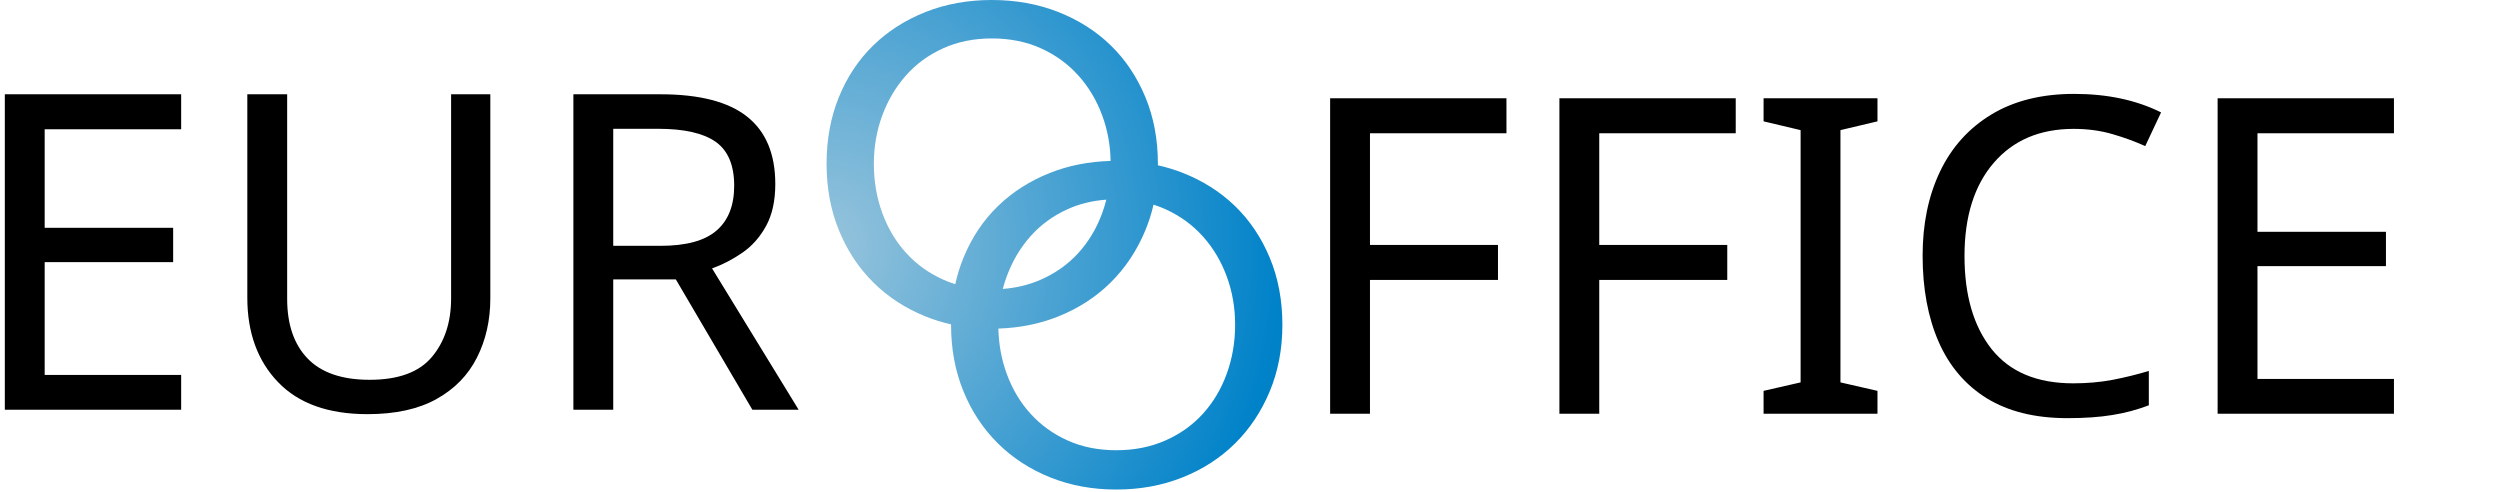
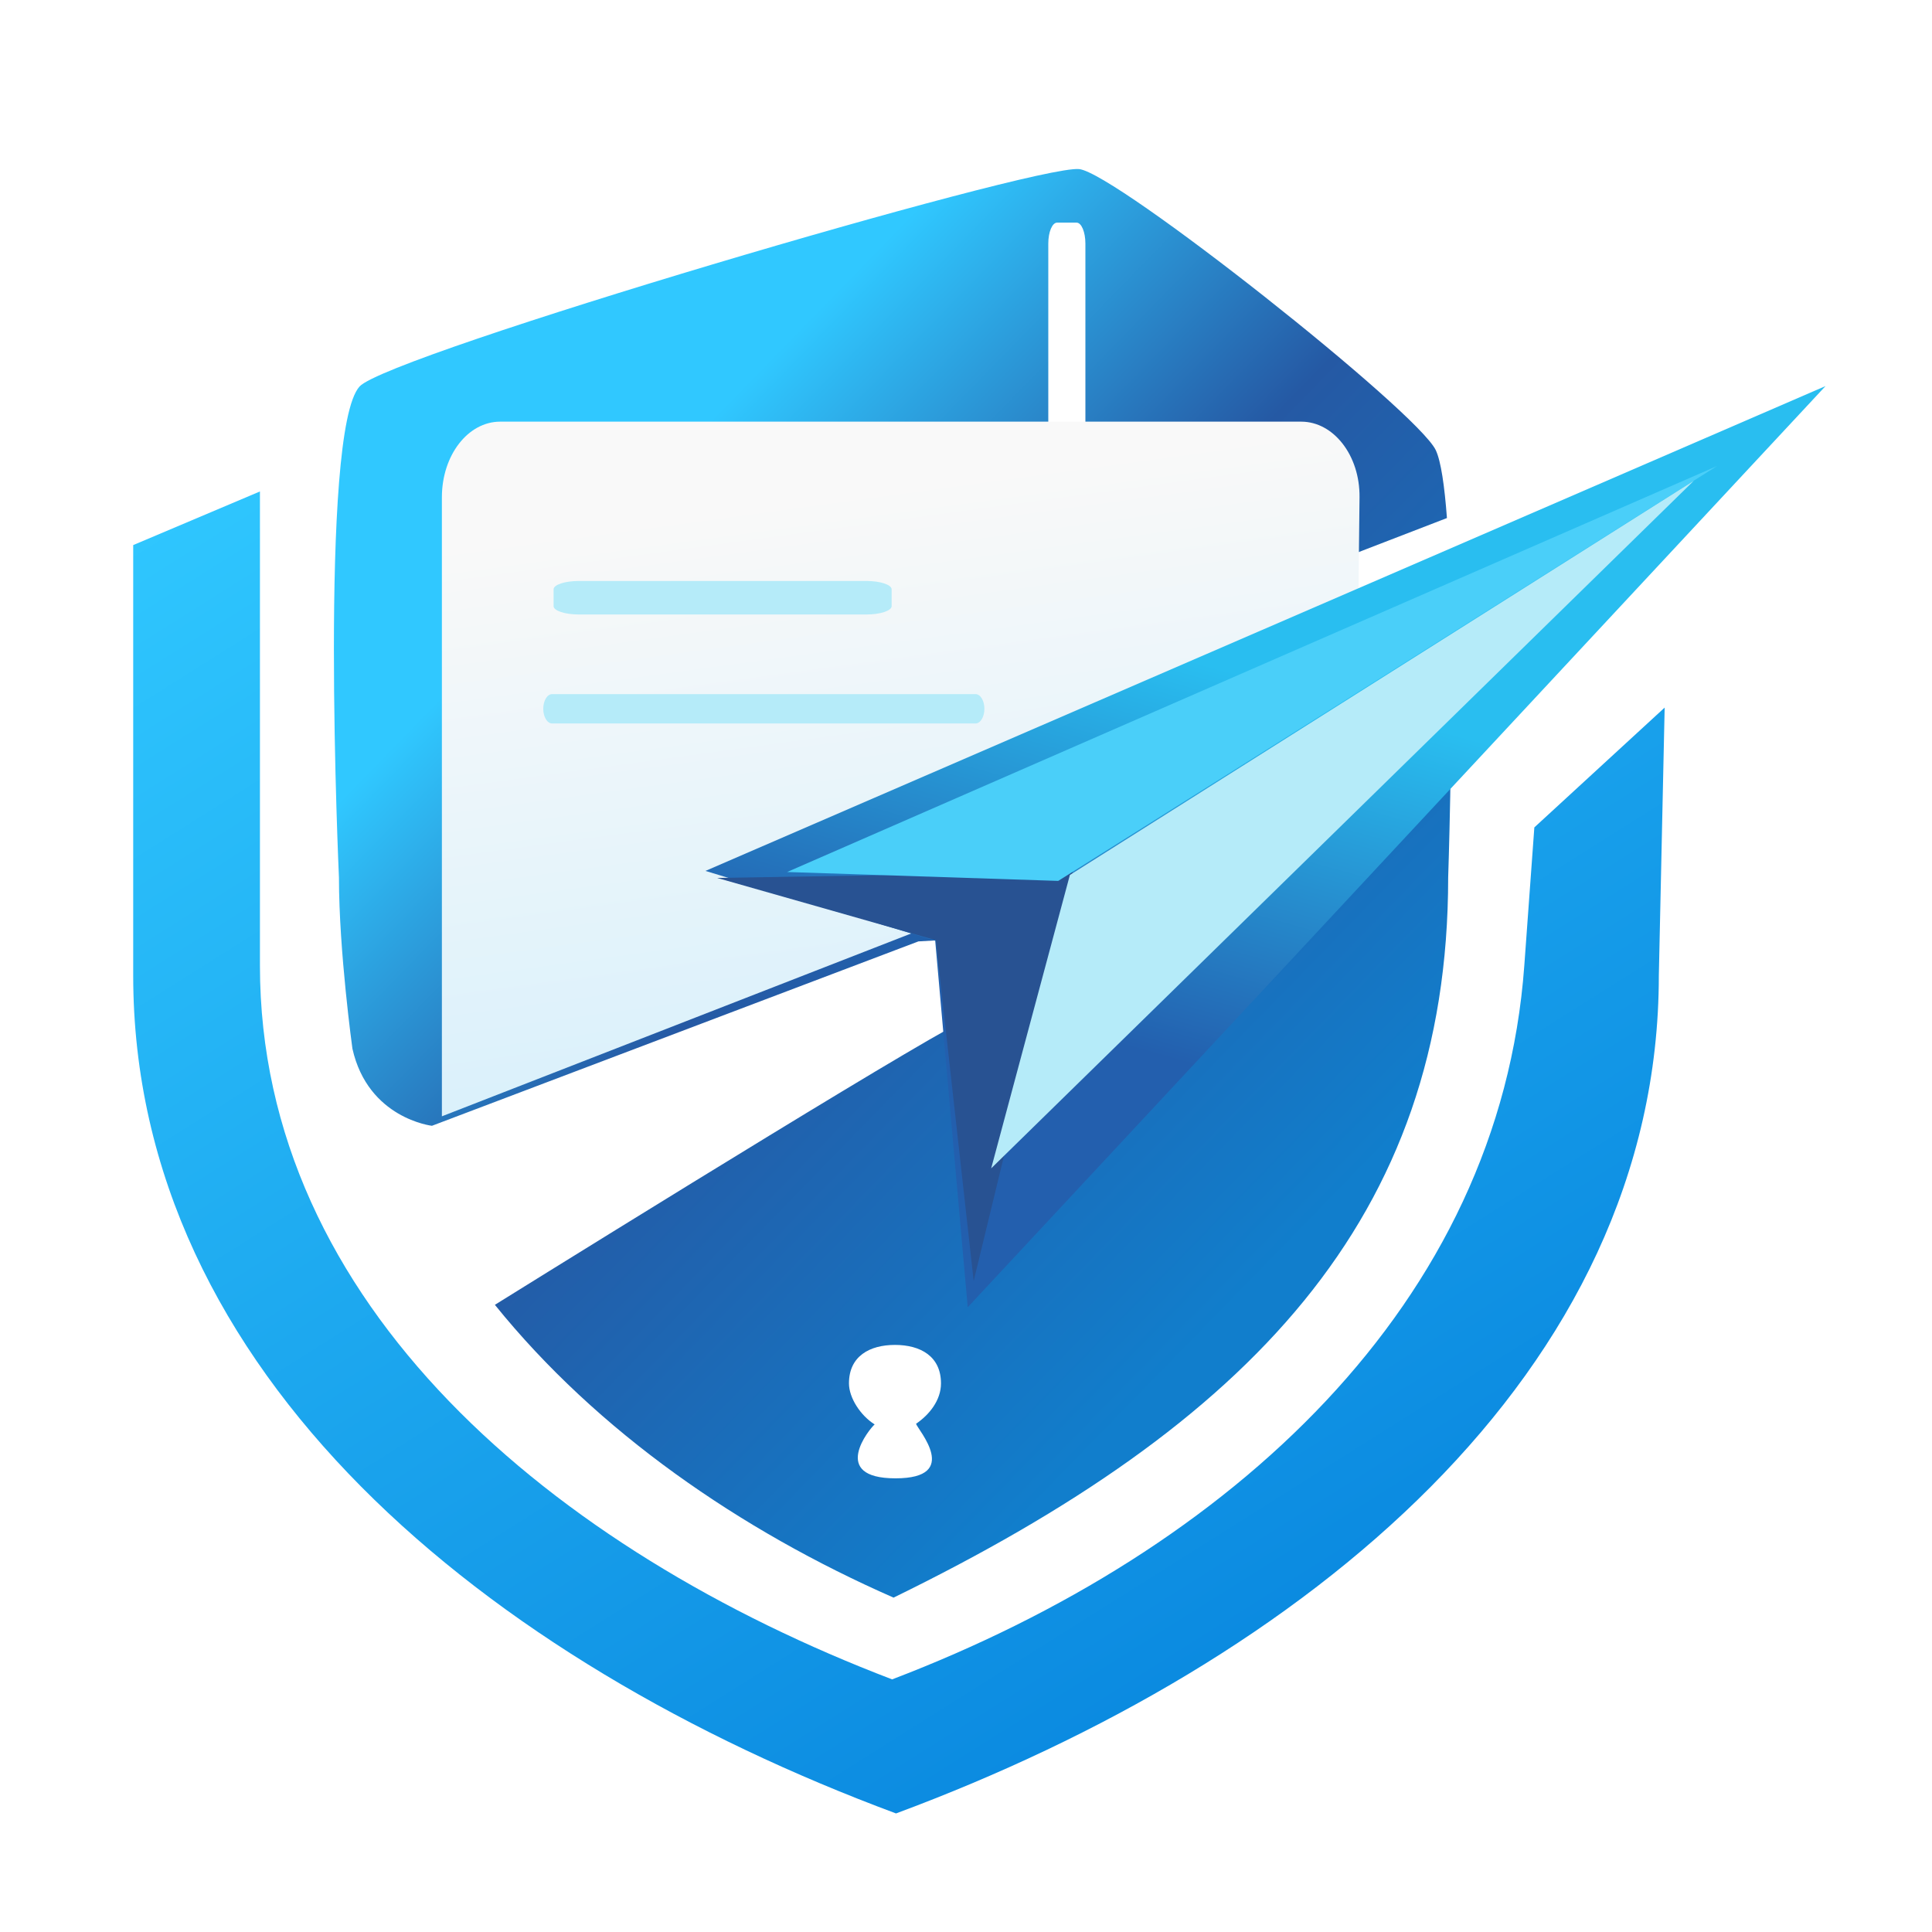
- <svg xmlns="http://www.w3.org/2000/svg" width="100%" height="100%" viewBox="0 0 249 49" version="1.1" xml:space="preserve" style="fill-rule:evenodd;clip-rule:evenodd;stroke-linejoin:round;stroke-miterlimit:2;">
-   <text id="EUR" x="-3.784px" y="40.815px" style="font-family:'AvenirNext-Medium', 'Avenir Next', sans-serif;font-weight:500;font-size:44px;">EUR</text>
-   <text id="FFICE" x="128.216px" y="41.211px" style="font-family:'AvenirNext-Medium', 'Avenir Next', sans-serif;font-weight:500;font-size:44px;">FFICE</text>
-   <path id="FFICE1" d="M94.725,32.305c-0.87,-0.194 -1.709,-0.454 -2.52,-0.779c-2.009,-0.807 -3.747,-1.936 -5.214,-3.388c-1.467,-1.452 -2.611,-3.183 -3.432,-5.192c-0.821,-2.009 -1.232,-4.217 -1.232,-6.622c0,-2.435 0.411,-4.657 1.232,-6.666c0.821,-2.009 1.965,-3.725 3.432,-5.148c1.467,-1.423 3.205,-2.53 5.214,-3.322c2.009,-0.792 4.202,-1.188 6.578,-1.188c2.376,0 4.576,0.396 6.6,1.188c2.024,0.792 3.769,1.899 5.236,3.322c1.467,1.423 2.618,3.139 3.454,5.148c0.836,2.009 1.254,4.231 1.254,6.666c0,0.046 -0,0.093 -0,0.139c0.845,0.189 1.663,0.438 2.454,0.747c2.024,0.792 3.769,1.899 5.236,3.322c1.467,1.423 2.618,3.139 3.454,5.148c0.836,2.009 1.254,4.231 1.254,6.666c0,2.405 -0.418,4.613 -1.254,6.622c-0.836,2.009 -1.987,3.74 -3.454,5.192c-1.467,1.452 -3.212,2.581 -5.236,3.388c-2.024,0.807 -4.224,1.21 -6.6,1.21c-2.376,0 -4.569,-0.403 -6.578,-1.21c-2.009,-0.807 -3.747,-1.936 -5.214,-3.388c-1.467,-1.452 -2.611,-3.183 -3.432,-5.192c-0.821,-2.009 -1.232,-4.217 -1.232,-6.622c-0,-0.014 0,-0.028 0,-0.041Zm15.892,-16.275c-0.03,-1.593 -0.308,-3.101 -0.833,-4.524c-0.557,-1.511 -1.349,-2.838 -2.376,-3.982c-1.027,-1.144 -2.266,-2.046 -3.718,-2.706c-1.452,-0.66 -3.087,-0.99 -4.906,-0.99c-1.789,0 -3.41,0.33 -4.862,0.99c-1.452,0.66 -2.684,1.562 -3.696,2.706c-1.012,1.144 -1.797,2.471 -2.354,3.982c-0.557,1.511 -0.836,3.117 -0.836,4.818c0,1.731 0.279,3.359 0.836,4.884c0.557,1.525 1.349,2.853 2.376,3.982c1.027,1.129 2.259,2.017 3.696,2.662c0.387,0.174 0.788,0.324 1.201,0.451c0.2,-0.911 0.471,-1.786 0.813,-2.623c0.821,-2.009 1.965,-3.725 3.432,-5.148c1.467,-1.423 3.205,-2.53 5.214,-3.322c1.849,-0.729 3.854,-1.122 6.014,-1.18Zm-11.179,16.696c0.038,1.59 0.315,3.091 0.832,4.505c0.557,1.525 1.349,2.853 2.376,3.982c1.027,1.129 2.259,2.017 3.696,2.662c1.437,0.645 3.051,0.968 4.84,0.968c1.789,0 3.417,-0.323 4.884,-0.968c1.467,-0.645 2.713,-1.533 3.74,-2.662c1.027,-1.129 1.819,-2.457 2.376,-3.982c0.557,-1.525 0.836,-3.153 0.836,-4.884c0,-1.701 -0.279,-3.307 -0.836,-4.818c-0.557,-1.511 -1.349,-2.838 -2.376,-3.982c-1.027,-1.144 -2.266,-2.046 -3.718,-2.706c-0.386,-0.176 -0.786,-0.328 -1.198,-0.457c-0.202,0.887 -0.474,1.741 -0.815,2.562c-0.836,2.009 -1.987,3.74 -3.454,5.192c-1.467,1.452 -3.212,2.581 -5.236,3.388c-1.837,0.732 -3.819,1.132 -5.946,1.2Zm0.44,-3.947c1.365,-0.106 2.628,-0.415 3.79,-0.926c1.467,-0.645 2.713,-1.533 3.74,-2.662c1.027,-1.129 1.819,-2.457 2.376,-3.982c0.158,-0.433 0.294,-0.874 0.407,-1.323c-1.402,0.101 -2.692,0.419 -3.871,0.955c-1.452,0.66 -2.684,1.562 -3.696,2.706c-1.012,1.144 -1.797,2.471 -2.354,3.982c-0.151,0.41 -0.282,0.826 -0.392,1.25Z" style="fill:url(#_Radial1);" />
-   <defs>
-     <radialGradient id="_Radial1" cx="0" cy="0" r="1" gradientUnits="userSpaceOnUse" gradientTransform="matrix(45.39749,0,0,48.75843,82.32709,24.37921)">
-       <stop offset="0" style="stop-color:#97c4dc;stop-opacity:1" />
-       <stop offset="1" style="stop-color:#0082c9;stop-opacity:1" />
-     </radialGradient>
-   </defs>
+ <svg xmlns="http://www.w3.org/2000/svg" xmlns:xlink="http://www.w3.org/1999/xlink" width="32" height="32" viewBox="0 0 32 32">
+   <svg x="0" y="0" width="32" height="32" viewBox="0 0 512 512" preserveAspectRatio="xMidYMid meet">
+     <defs id="defs1">
+       <linearGradient id="shieldGrad-3" x1="110" y1="40" x2="330" y2="340" gradientUnits="userSpaceOnUse" gradientTransform="matrix(1.617225,0,0,1.387845,-37.47364,5.93809)">
+         <stop offset="0%" stop-color="#30C8FF" id="stop1-6" />
+         <stop offset="100%" stop-color="#0078D7" id="stop2-7" />
+       </linearGradient>
+       <linearGradient id="shieldGrad-7" x1="117.884" y1="91.35" x2="276.123" y2="247.833" gradientUnits="userSpaceOnUse" gradientTransform="matrix(1.175831,0,0,1.192951,36.9123,15.39711)">
+         <stop offset="0%" stop-color="#30C8FF" id="stop1-0" />
+         <stop offset="0.404" stop-color="#30C8FF" id="stop21" style="stop-color:#2559a4;stop-opacity:1;" />
+         <stop offset="1" stop-color="#0078D7" id="stop2-93" style="stop-color:#117ecc;stop-opacity:1;" />
+       </linearGradient>
+       <linearGradient xlink:href="#linearGradient26" id="linearGradient27" x1="858.135" y1="85.479" x2="874.139" y2="188.47" gradientUnits="userSpaceOnUse" gradientTransform="matrix(1.582264,0,0,1.387845,-1175.796,17.61481)" />
+       <linearGradient id="linearGradient26">
+         <stop style="stop-color:#f9f9f9;stop-opacity:1;" offset="0" id="stop26" />
+         <stop style="stop-color:#dbf1fb;stop-opacity:1;" offset="1" id="stop27" />
+       </linearGradient>
+       <linearGradient xlink:href="#linearGradient19" id="linearGradient20" x1="749.32" y1="-98.792" x2="726.966" y2="-28.622" gradientUnits="userSpaceOnUse" gradientTransform="matrix(1.582264,0,0,1.387845,-867.3322,312.7885)" />
+       <linearGradient id="linearGradient19">
+         <stop style="stop-color:#29bef0;stop-opacity:1;" offset="0" id="stop19" />
+         <stop style="stop-color:#235fae;stop-opacity:1;" offset="1" id="stop20" />
+       </linearGradient>
+     </defs>
+     <g id="layer1">
+       <path id="path7-3" style="fill:url(#shieldGrad-3);stroke-width:1.498" d="M 68.886,130.242 35.301,144.453 V 258.525 c 0,105.476 93.8,181.808 202.154,222.055 C 345.809,440.333 439.608,364.001 439.608,258.525 l 1.545,-71.005 -34.536,31.75 -2.662,36.634 C 397.445,345.509 326.221,410.769 236.422,445.052 146.623,410.769 68.886,345.749 68.886,255.904 Z" />
+       <path id="path7-0" style="fill:url(#shieldGrad-7);stroke-width:1.184" d="M 285.969,44.808 C 273.753,43.672 102.872,94.058 95.286,102.422 c -10.845,11.957 -5.461,130.091 -5.461,130.091 0,19.662 3.57,45.392 3.57,45.392 4.145,18.514 21.076,20.441 21.076,20.441 l 128.922,-48.867 19.665,-1.111 c 0,0 2.187,18.881 -5.461,21.102 -6.268,1.821 -94.729,56.608 -126.448,76.321 27.104,33.59 64.967,59.728 105.652,77.595 94.077,-45.935 146.98,-100.208 146.98,-190.872 0,0 1.2,-35.25 0.755,-66.701 l -53.881,21.3 -3.09,-28.275 55.889,-21.55 c -0.636,-8.515 -1.581,-15.04 -2.949,-17.971 -4.777,-10.234 -84.906,-73.615 -94.536,-74.51 z m -5.821,14.19 h 5.152 c 1.297,0 2.341,2.478 2.341,5.554 V 203.385 c 0,3.077 -1.045,5.554 -2.341,5.554 h -5.152 c -1.297,0 -2.341,-2.478 -2.341,-5.554 V 64.552 c 0,-3.077 1.045,-5.554 2.341,-5.554 z M 237.178,356.417 c 6.734,2e-4 12.193,2.998 12.194,10.192 2.8e-4,4.462 -3.085,8.315 -6.613,10.704 0.429,1.527 12.138,14.459 -5.445,14.459 -17.582,0 -6.889,-13.136 -5.522,-14.285 -3.717,-2.327 -6.808,-7.021 -6.807,-10.878 2.7e-4,-7.194 5.46,-10.192 12.194,-10.192 z" />
+       <path id="rect19" style="fill:url(#linearGradient27);stroke:none;stroke-width:1.611" d="m 132.555,111.742 c -8.56,0 -15.449,8.936 -15.449,20.037 v 164.056 l 242.41,-94.438 0.773,-69.617 c 0.123,-11.1 -6.892,-20.037 -15.452,-20.037 z" />
+       <rect style="fill:#b5ebf9;fill-opacity:1;stroke:none;stroke-width:1.376" id="rect24" width="89.59" height="8.885" x="146.703" y="153.962" rx="6.711" ry="2.221" />
+       <rect style="fill:#b5ebf9;fill-opacity:1;stroke:none;stroke-width:1.376" id="rect25" width="116.904" height="7.775" x="143.97" y="183.949" rx="2.34" ry="3.887" />
+       <path id="path14-5" style="fill:url(#linearGradient20);stroke-width:1.482" d="m 483.784,102.313 -296.829,128.488 60.884,18.515 8.618,97.117 z" />
+       <path style="fill:#285292;fill-opacity:1;stroke:none;stroke-width:1.376" d="m 247.993,249.156 -57.942,-16.493 94.252,-1.571 -26.267,108.38 z" id="path21" />
+       <path style="fill:#4acff9;fill-opacity:1;stroke:none;stroke-width:1.376" d="m 208.593,231.093 71.848,2.356 174.598,-109.951 z" id="path22" />
+       <path style="fill:#b5ebf9;fill-opacity:1;stroke:none;stroke-width:1.376" d="m 283.531,231.878 -20.859,77.751 186.186,-182.204 z" id="path23" />
+     </g>
+   </svg>
</svg>
